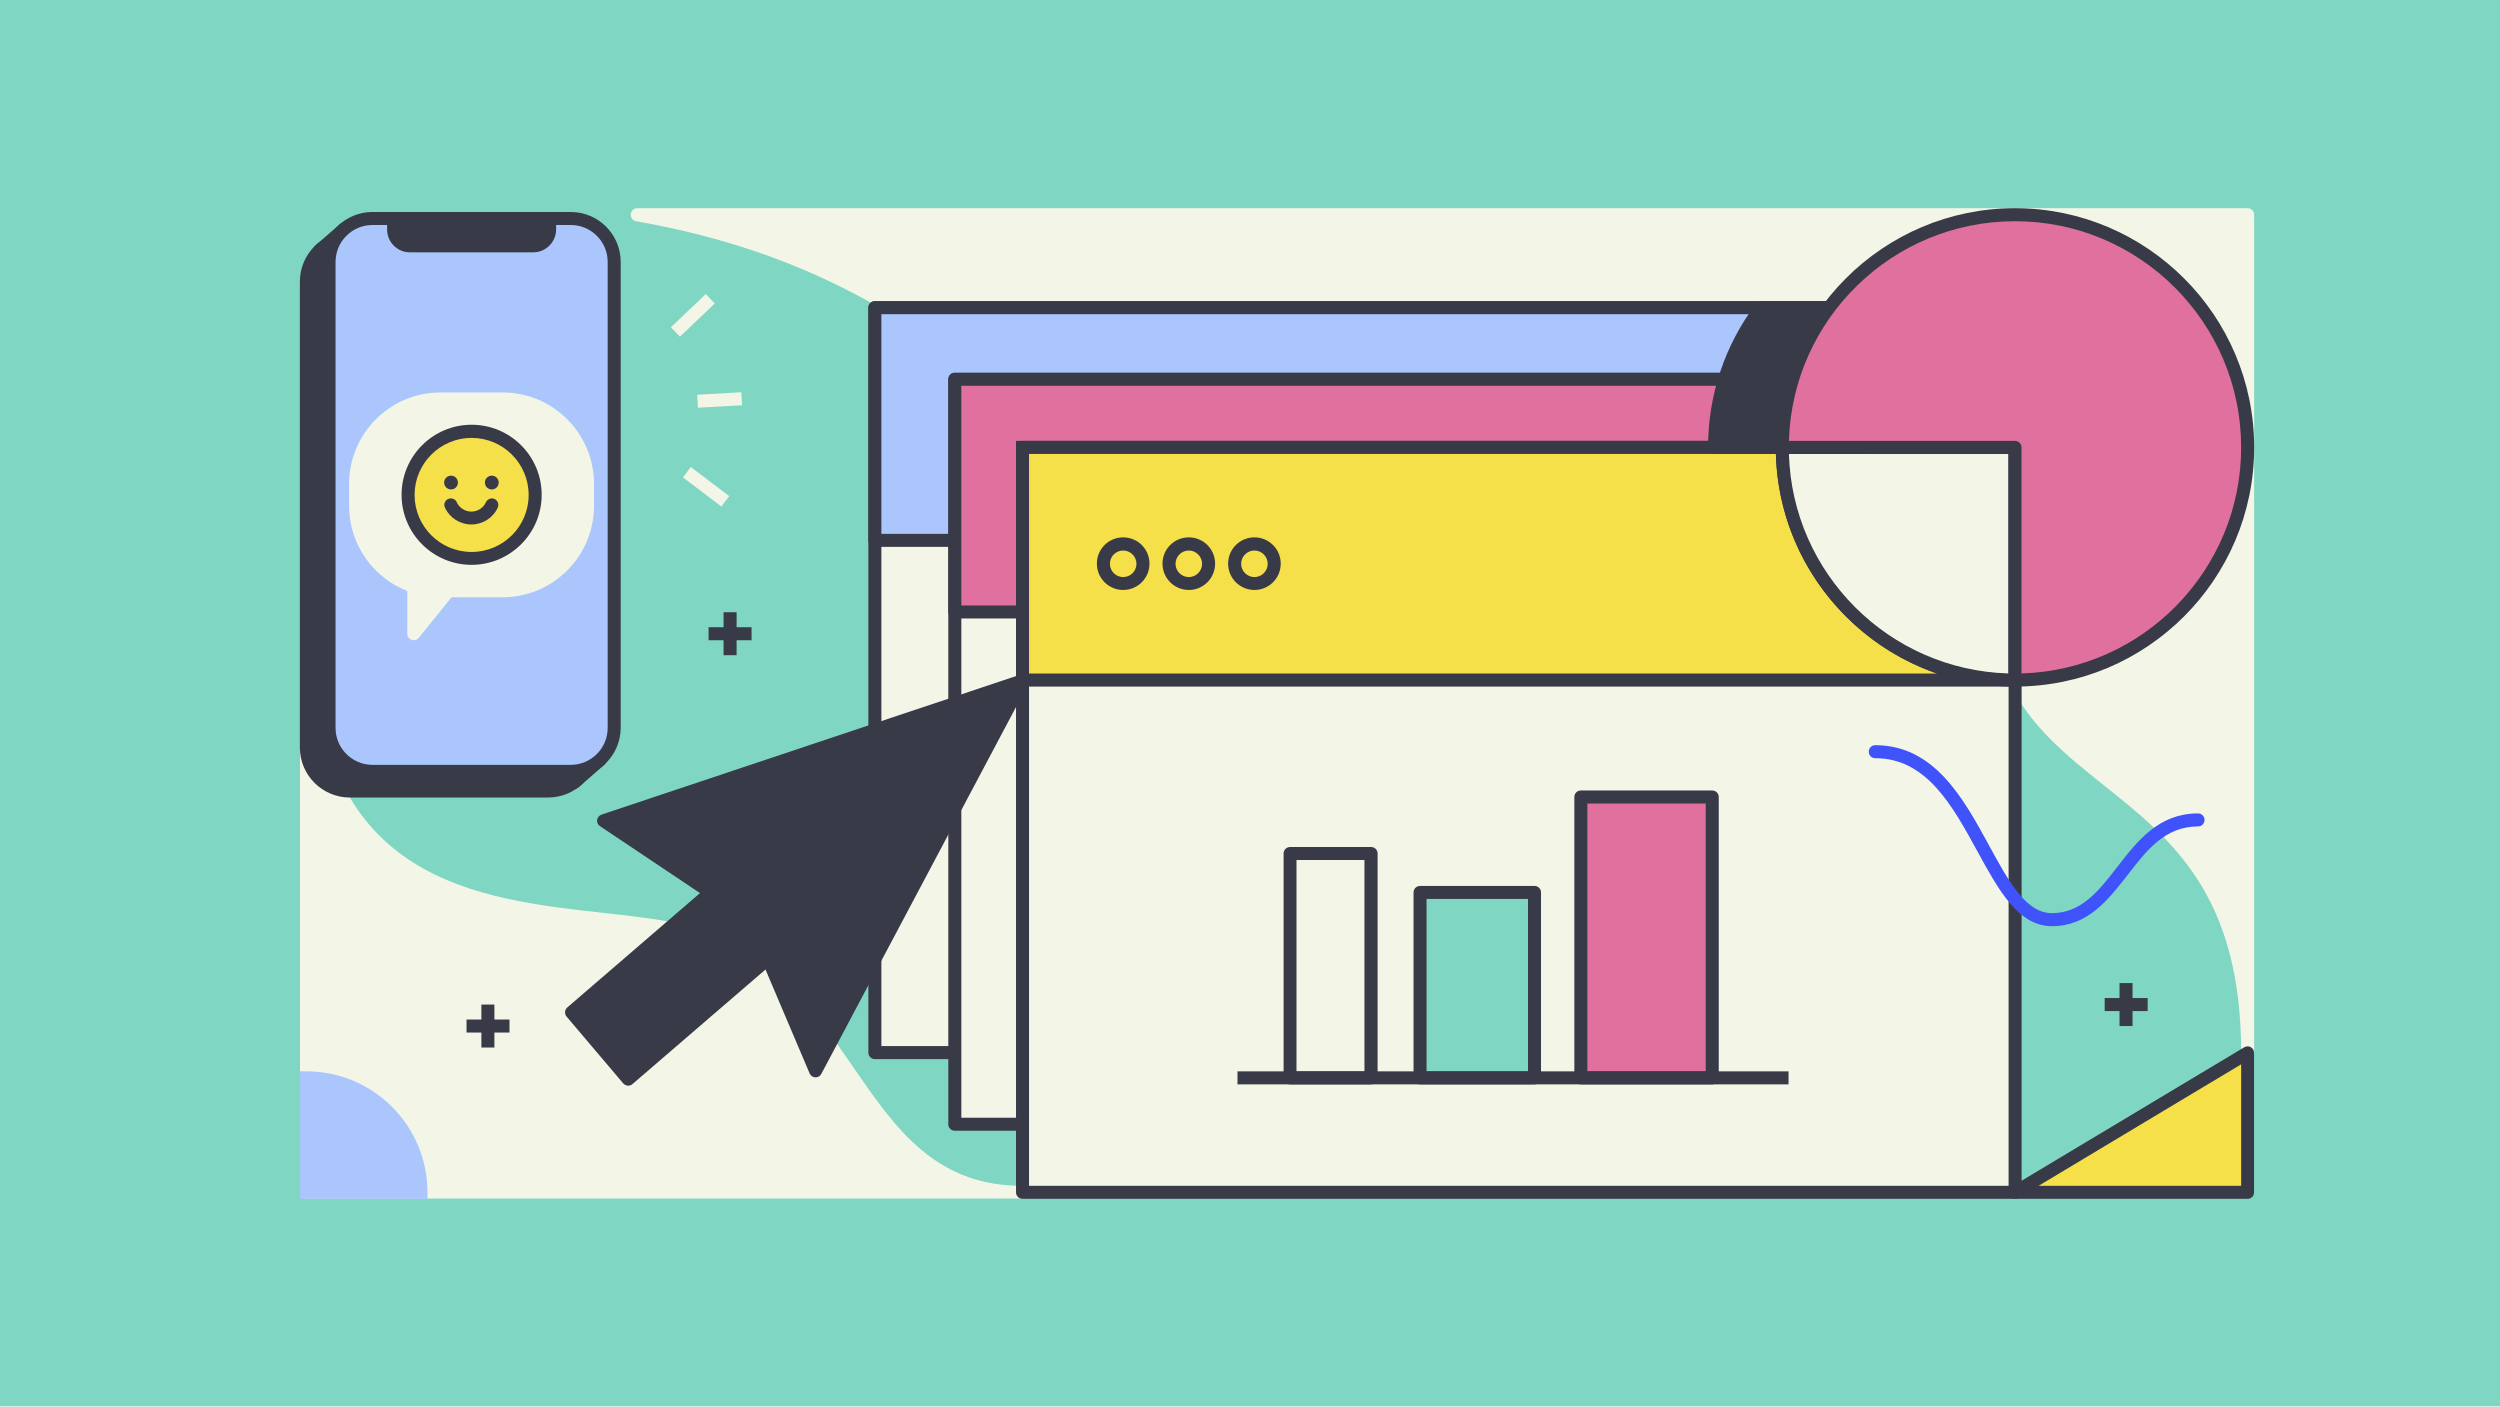
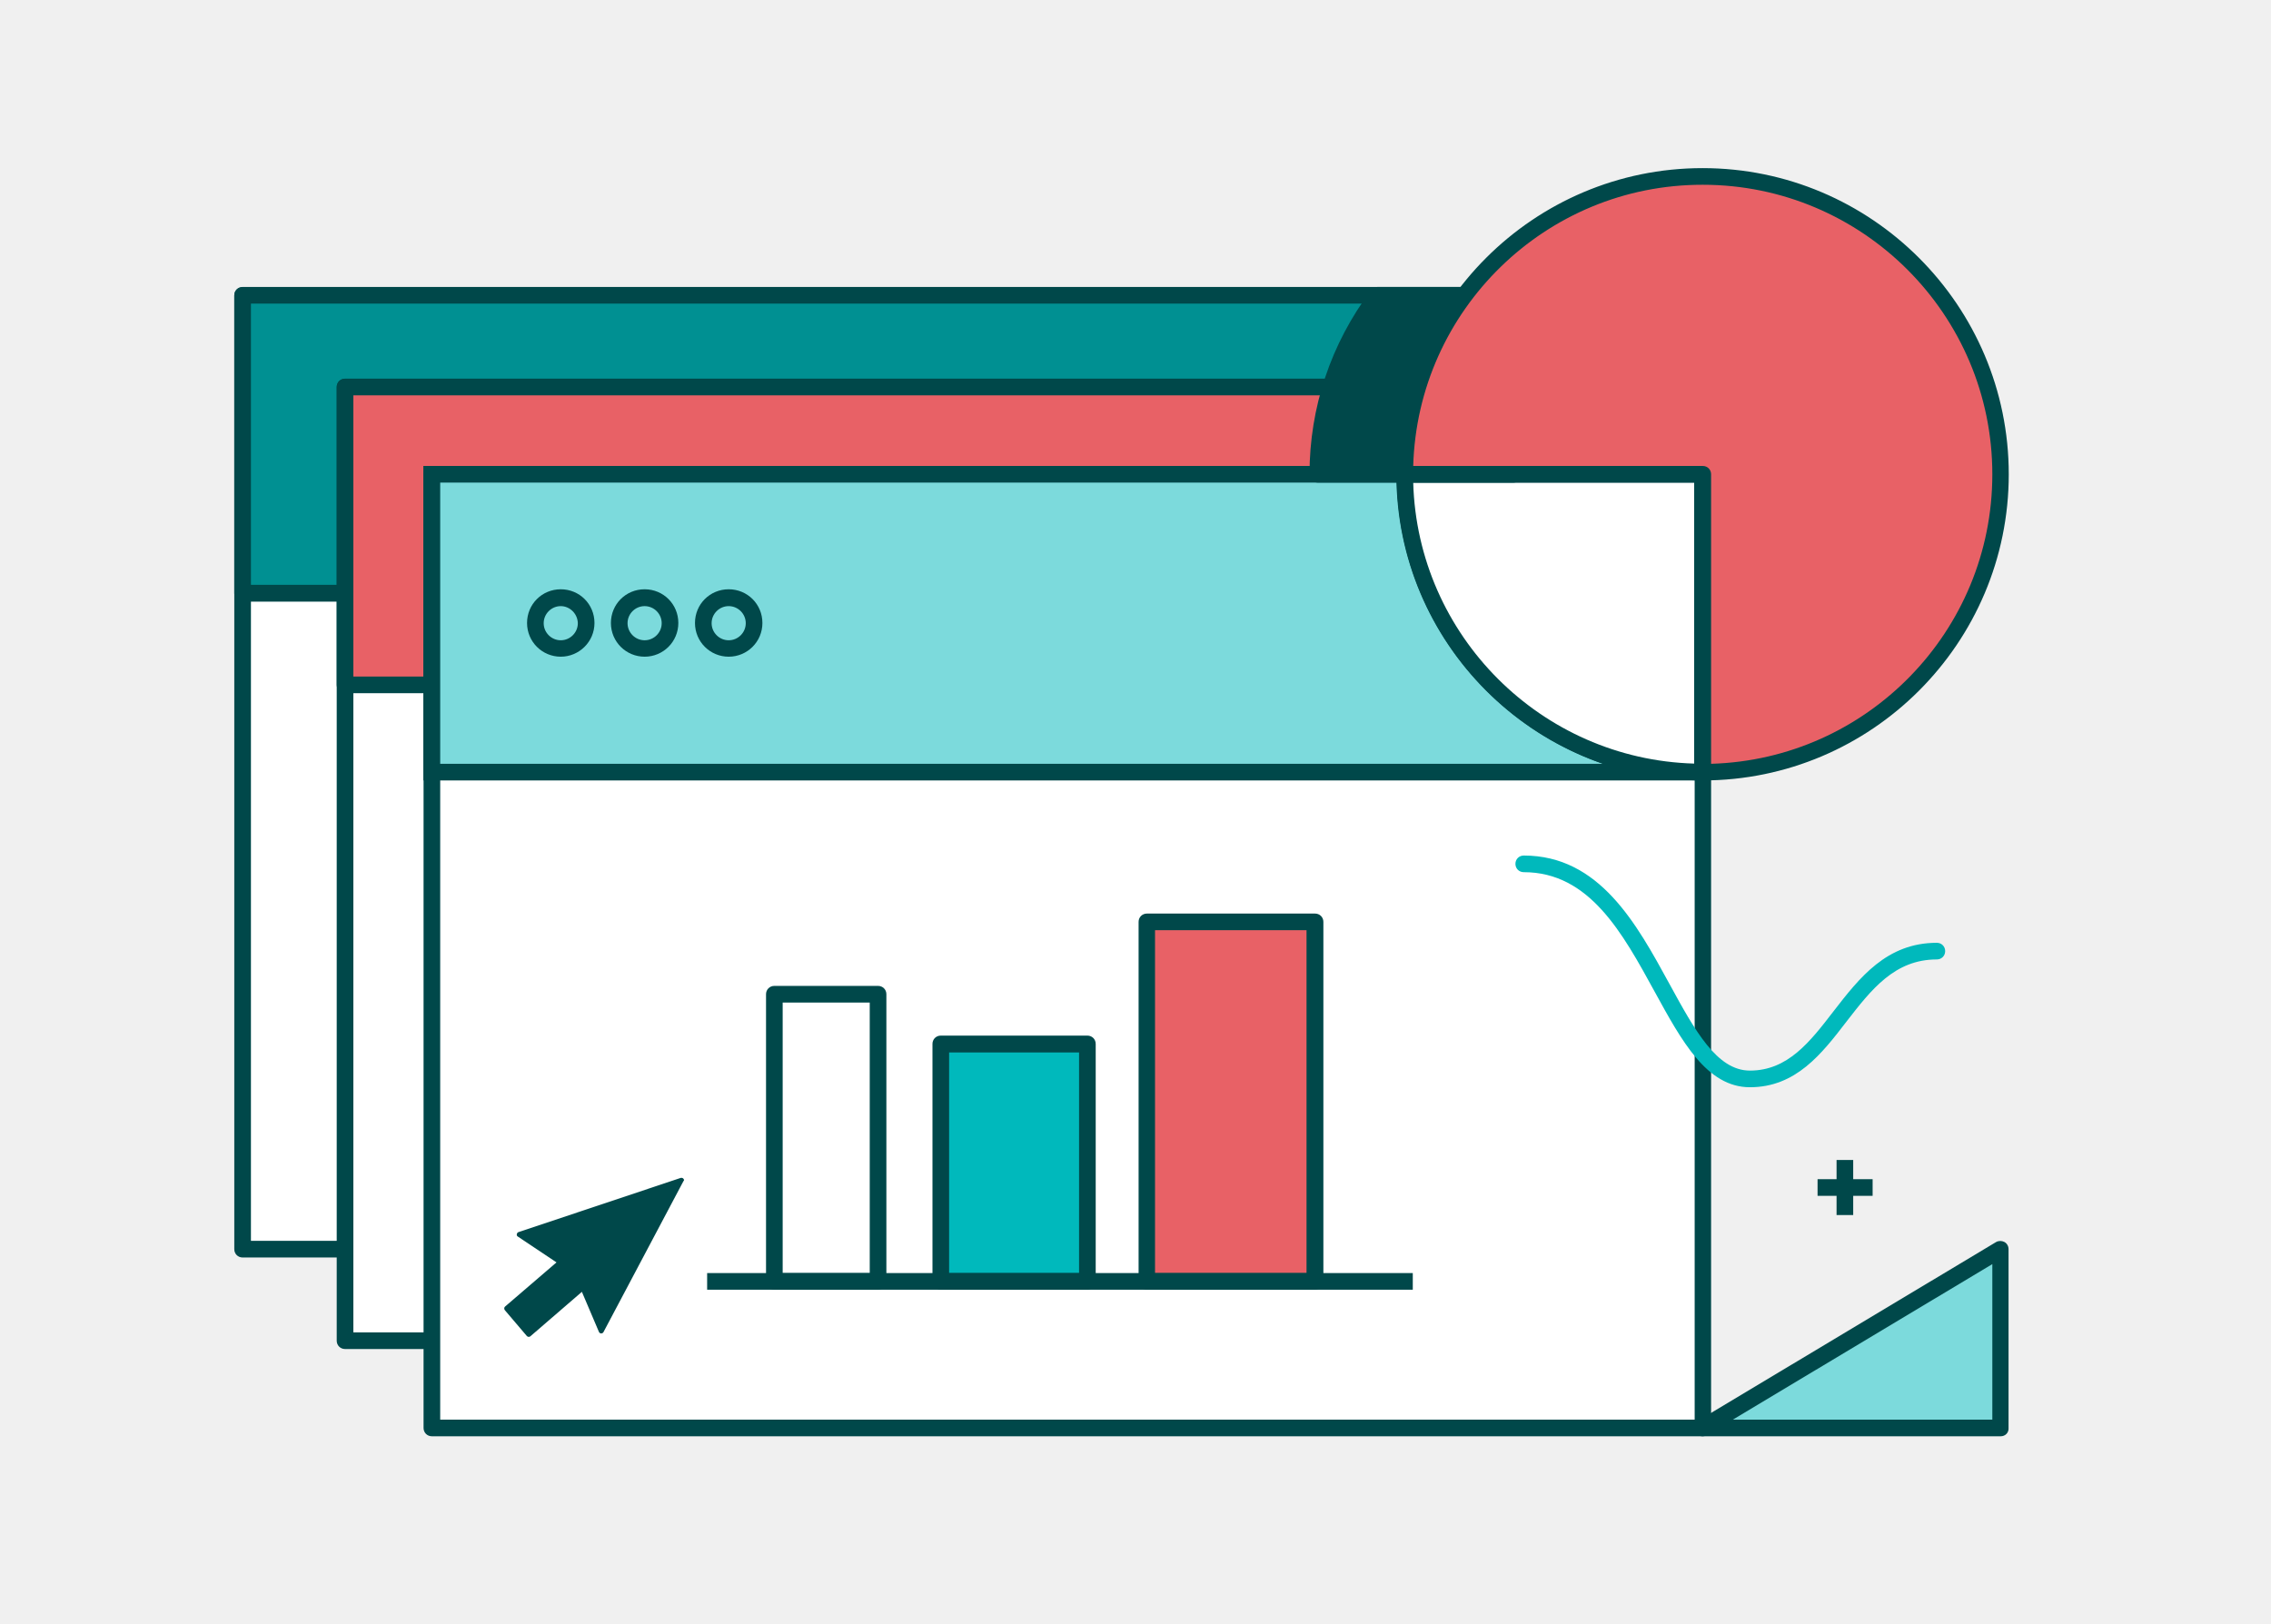
- <svg xmlns="http://www.w3.org/2000/svg" version="1.1" id="Layer_1" x="0px" y="0px" viewBox="0 0 1920 1080" style="enable-background:new 0 0 1920 1080;" xml:space="preserve">
-   <rect y="0" width="1920" height="1080" style="fill:#7FD6C2;" />
+ <svg xmlns="http://www.w3.org/2000/svg" version="1.1" id="Layer_1" x="0px" y="0px" viewBox="0 0 1064.3 760.8" style="enable-background:new 0 0 1064.3 760.8;" xml:space="preserve">
+   <style type="text/css">
+ 	.st0{fill:#FFFFFF;}
+ 	.st1{fill:#00484A;}
+ 	.st2{fill:#009092;}
+ 	.st3{fill:#E86166;}
+ 	.st4{fill:#7CDADC;}
+ 	.st5{fill:#00B9BC;}
+ 	.st6{fill:none;}
+ </style>
  <g>
-     <path d="M785.3,910.7c-30.6,0-55.3-8.8-77.8-27.7c-20.3-17-36.1-40-52.8-64.3c-28.3-41.1-57.6-83.5-112.3-103.5   c-20.8-7.6-48.7-10.7-78.2-14c-97.5-10.8-218.8-24.2-223.8-203.7c-0.1-2.7-2.3-4.9-5.1-4.9c-2.7,0-4.9,2.3-4.9,5v417.9   c0,2.8,2.2,5,5,5h549.9c2.8,0,5-2.2,5-5S788,910.7,785.3,910.7z" style="fill:#F3F6E6;" />
-     <path d="M1726.2,159.9H489.4c-2.6,0-4.8,2-5,4.6s1.6,4.9,4.1,5.4C625.2,194,699.2,248,770.8,300.2   c55,40.1,107,78,183.3,99.7c85.5,24.3,188.8,24.3,324.9,0c68.2-12.1,123.3-6.2,168.6,18.2c39.2,21.1,70.4,55.9,95.5,106.4   c16.9,34.1,44.2,55.9,73,78.9c51.7,41.2,105.1,83.8,105.1,205.2c0,2.8,2.2,5,5,5s5-2.2,5-5V164.9   C1731.2,162.1,1729,159.9,1726.2,159.9z" style="fill:#F3F6E6;" />
    <g>
      <g>
-         <rect x="671.9" y="236.3" width="762.3" height="572.1" style="fill:#F3F6E6;" />
-         <path d="M1434.1,813.4H671.9c-2.8,0-5-2.2-5-5V236.3c0-2.8,2.2-5,5-5h762.3c2.8,0,5,2.2,5,5v572.1     C1439.1,811.1,1436.9,813.4,1434.1,813.4z M676.9,803.4h752.3V241.3H676.9V803.4z" style="fill:#383A48;" />
+         <rect x="113.7" y="138.4" class="st0" width="595.7" height="447" />
+         <path class="st1" d="M709.3,589.4H113.7c-2.2,0-3.9-1.7-3.9-3.9v-447c0-2.2,1.7-3.9,3.9-3.9h595.7c2.2,0,3.9,1.7,3.9,3.9v447     C713.2,587.6,711.5,589.4,709.3,589.4z M117.6,581.6h587.9V142.3H117.6V581.6z" />
      </g>
      <g>
-         <rect x="671.9" y="236.3" width="762.3" height="178.7" style="fill:#AAC6FC;" />
-         <path d="M1434.1,420H671.9c-2.8,0-5-2.2-5-5V236.3c0-2.8,2.2-5,5-5h762.3c2.8,0,5,2.2,5,5V415     C1439.1,417.7,1436.9,420,1434.1,420z M676.9,410h752.3V241.3H676.9V410z" style="fill:#383A48;" />
+         <rect x="113.7" y="138.4" class="st2" width="595.7" height="139.6" />
+         <path class="st1" d="M709.3,282H113.7c-2.2,0-3.9-1.7-3.9-3.9V138.4c0-2.2,1.7-3.9,3.9-3.9h595.7c2.2,0,3.9,1.7,3.9,3.9v139.6     C713.2,280.2,711.5,282,709.3,282z M117.6,274.1h587.9V142.3H117.6V274.1z" />
      </g>
    </g>
    <g>
      <g>
-         <rect x="733.3" y="291.3" width="762.3" height="572.1" style="fill:#F3F6E6;" />
-         <path d="M1495.5,868.4H733.3c-2.8,0-5-2.2-5-5V291.3c0-2.8,2.2-5,5-5h762.3c2.8,0,5,2.2,5,5v572.1     C1500.5,866.1,1498.3,868.4,1495.5,868.4z M738.3,858.4h752.3V296.3H738.3V858.4z" style="fill:#383A48;" />
+         <rect x="161.7" y="181.4" class="st0" width="595.7" height="447" />
+         <path class="st1" d="M757.3,632.3H161.7c-2.2,0-3.9-1.7-3.9-3.9v-447c0-2.2,1.7-3.9,3.9-3.9h595.7c2.2,0,3.9,1.7,3.9,3.9v447     C761.2,630.5,759.5,632.3,757.3,632.3z M165.6,624.5h587.9V185.3H165.6V624.5z" />
      </g>
      <g>
-         <rect x="733.3" y="291.3" width="762.3" height="178.7" style="fill:#E0719E;" />
-         <path d="M1495.5,475H733.3c-2.8,0-5-2.2-5-5V291.3c0-2.8,2.2-5,5-5h762.3c2.8,0,5,2.2,5,5V470     C1500.5,472.7,1498.3,475,1495.5,475z M738.3,465h752.3V296.3H738.3V465z" style="fill:#383A48;" />
+         <rect x="161.7" y="181.4" class="st3" width="595.7" height="139.6" />
+         <path class="st1" d="M757.3,324.9H161.7c-2.2,0-3.9-1.7-3.9-3.9V181.4c0-2.2,1.7-3.9,3.9-3.9h595.7c2.2,0,3.9,1.7,3.9,3.9V321     C761.2,323.1,759.5,324.9,757.3,324.9z M165.6,317.1h587.9V185.3H165.6V317.1z" />
      </g>
    </g>
    <g>
      <g>
-         <rect x="785.3" y="343.6" width="762.3" height="572.1" style="fill:#F3F6E6;" />
-         <path d="M1547.5,920.7H785.3c-2.8,0-5-2.2-5-5V343.6c0-2.8,2.2-5,5-5h762.3c2.8,0,5,2.2,5,5v572.1     C1552.5,918.5,1550.3,920.7,1547.5,920.7z M790.3,910.7h752.3V348.6H790.3V910.7z" style="fill:#383A48;" />
+         <rect x="202.4" y="222.3" class="st0" width="595.7" height="447" />
+         <path class="st1" d="M797.9,673.2H202.4c-2.2,0-3.9-1.7-3.9-3.9v-447c0-2.2,1.7-3.9,3.9-3.9H798c2.2,0,3.9,1.7,3.9,3.9v447     C801.8,671.5,800.1,673.2,797.9,673.2z M206.3,665.4h587.9V226.2H206.3V665.4z" />
      </g>
      <g>
-         <path d="M1547.5,522.3H785.3V343.6h583.6C1368.8,442.3,1448.8,522.3,1547.5,522.3z" style="fill:#F6E049;" />
-         <path d="M1547.5,527.3H780.3V338.6h593.6v5c0,95.8,77.9,173.7,173.7,173.7L1547.5,527.3L1547.5,527.3z M790.3,517.3     h697.4c-70.5-24.4-121.7-90.5-123.8-168.7H790.3V517.3z" style="fill:#383A48;" />
+         <path class="st4" d="M797.9,361.9H202.4V222.3h456C658.3,299.4,720.8,361.9,797.9,361.9z" />
+         <path class="st1" d="M797.9,365.8H198.4V218.4h463.8v3.9c0,74.9,60.9,135.7,135.7,135.7L797.9,365.8L797.9,365.8z M206.3,358h545     c-55.1-19.1-95.1-70.7-96.7-131.8H206.3V358z" />
      </g>
      <g>
        <g>
-           <path d="M862.6,453.1c-11.1,0-20.2-9-20.2-20.2s9-20.2,20.2-20.2s20.2,9,20.2,20.2S873.7,453.1,862.6,453.1z       M862.6,422.8c-5.6,0-10.2,4.6-10.2,10.2s4.6,10.2,10.2,10.2c5.6,0,10.2-4.6,10.2-10.2S868.2,422.8,862.6,422.8z" style="fill:#383A48;" />
+           <path class="st1" d="M262.8,307.8c-8.7,0-15.8-7-15.8-15.8s7-15.8,15.8-15.8s15.8,7,15.8,15.8S271.4,307.8,262.8,307.8z       M262.8,284.1c-4.4,0-8,3.6-8,8c0,4.4,3.6,8,8,8c4.4,0,8-3.6,8-8C270.7,287.7,267.1,284.1,262.8,284.1z" />
        </g>
        <g>
-           <path d="M913,453.1c-11.1,0-20.2-9-20.2-20.2s9-20.2,20.2-20.2s20.2,9,20.2,20.2S924.1,453.1,913,453.1z M913,422.8      c-5.6,0-10.2,4.6-10.2,10.2s4.6,10.2,10.2,10.2c5.6,0,10.2-4.6,10.2-10.2S918.6,422.8,913,422.8z" style="fill:#383A48;" />
+           <path class="st1" d="M302.1,307.8c-8.7,0-15.8-7-15.8-15.8s7-15.8,15.8-15.8s15.8,7,15.8,15.8S310.8,307.8,302.1,307.8z       M302.1,284.1c-4.4,0-8,3.6-8,8c0,4.4,3.6,8,8,8c4.4,0,8-3.6,8-8C310.1,287.7,306.5,284.1,302.1,284.1z" />
        </g>
        <g>
-           <path d="M963.4,453.1c-11.1,0-20.2-9-20.2-20.2s9-20.2,20.2-20.2s20.2,9,20.2,20.2S974.5,453.1,963.4,453.1z       M963.4,422.8c-5.6,0-10.2,4.6-10.2,10.2s4.6,10.2,10.2,10.2c5.6,0,10.2-4.6,10.2-10.2S969,422.8,963.4,422.8z" style="fill:#383A48;" />
+           <path class="st1" d="M341.5,307.8c-8.7,0-15.8-7-15.8-15.8s7-15.8,15.8-15.8s15.8,7,15.8,15.8S350.2,307.8,341.5,307.8z       M341.5,284.1c-4.4,0-8,3.6-8,8c0,4.4,3.6,8,8,8c4.4,0,8-3.6,8-8C349.5,287.7,345.9,284.1,341.5,284.1z" />
        </g>
      </g>
      <g>
        <g>
-           <rect x="1214.1" y="612.1" width="100.9" height="215.7" style="fill:#E0719E;" />
-           <path d="M1315,832.8h-100.9c-2.8,0-5-2.2-5-5V612.1c0-2.8,2.2-5,5-5H1315c2.8,0,5,2.2,5,5v215.7      C1320,830.5,1317.8,832.8,1315,832.8z M1219.1,822.8h90.9V617.1h-90.9V822.8z" style="fill:#383A48;" />
+           <rect x="537.4" y="432.1" class="st3" width="78.8" height="168.6" />
+           <path class="st1" d="M616.3,604.5h-78.8c-2.2,0-3.9-1.7-3.9-3.9V432.1c0-2.2,1.7-3.9,3.9-3.9h78.8c2.2,0,3.9,1.7,3.9,3.9v168.6      C620.2,602.7,618.5,604.5,616.3,604.5z M541.3,596.7h71V436h-71V596.7z" />
        </g>
        <g>
          <g>
-             <rect x="1090.6" y="685.4" width="87.9" height="142.3" style="fill:#7FD6C2;" />
+             <rect x="440.9" y="489.3" class="st5" width="68.7" height="111.2" />
          </g>
          <g>
-             <path d="M1178.5,832.8h-87.9c-2.8,0-5-2.2-5-5V685.4c0-2.8,2.2-5,5-5h87.9c2.8,0,5,2.2,5,5v142.3       C1183.5,830.5,1181.3,832.8,1178.5,832.8z M1095.6,822.8h77.9V690.4h-77.9V822.8z" style="fill:#383A48;" />
+             <path class="st1" d="M509.6,604.5h-68.7c-2.2,0-3.9-1.7-3.9-3.9V489.3c0-2.2,1.7-3.9,3.9-3.9h68.7c2.2,0,3.9,1.7,3.9,3.9v111.2       C513.5,602.7,511.8,604.5,509.6,604.5z M444.8,596.7h60.9V493.3h-60.9V596.7z" />
          </g>
        </g>
        <g>
-           <rect x="990.7" y="655.5" width="62.2" height="172.3" style="fill:#F3F6E6;" />
-           <path d="M1053,832.8h-62.2c-2.8,0-5-2.2-5-5V655.5c0-2.8,2.2-5,5-5h62.2c2.8,0,5,2.2,5,5v172.3      C1058,830.5,1055.8,832.8,1053,832.8z M995.7,822.8h52.2V660.5h-52.2V822.8z" style="fill:#383A48;" />
+           <rect x="362.9" y="466" class="st0" width="48.6" height="134.6" />
+           <path class="st1" d="M411.5,604.5h-48.6c-2.2,0-3.9-1.7-3.9-3.9V466c0-2.2,1.7-3.9,3.9-3.9h48.6c2.2,0,3.9,1.7,3.9,3.9v134.6      C415.4,602.7,413.7,604.5,411.5,604.5z M366.8,596.7h40.8V469.9h-40.8V596.7z" />
        </g>
        <g>
-           <rect x="950.4" y="822.8" width="423.2" height="10" style="fill:#383A48;" />
+           <rect x="331.4" y="596.7" class="st1" width="330.7" height="7.8" />
        </g>
      </g>
    </g>
    <g>
-       <path d="M1547.5,343.6v178.7c-98.7,0-178.7-80-178.7-178.7L1547.5,343.6L1547.5,343.6z" style="fill:#F3F6E6;" />
-       <path d="M1547.5,527.3c-101.3,0-183.7-82.4-183.7-183.7c0-2.8,2.2-5,5-5h178.7c2.8,0,5,2.2,5,5v178.7    C1552.5,525.1,1550.3,527.3,1547.5,527.3z M1373.9,348.6c2.6,91.8,76.8,166,168.6,168.6V348.6H1373.9z" style="fill:#383A48;" />
+       <path class="st0" d="M797.9,222.3v139.6c-77.1,0-139.6-62.5-139.6-139.6L797.9,222.3L797.9,222.3z" />
+       <path class="st1" d="M797.9,365.8c-79.2,0-143.5-64.4-143.5-143.5c0-2.2,1.7-3.9,3.9-3.9h139.6c2.2,0,3.9,1.7,3.9,3.9v139.6    C801.8,364.1,800.1,365.8,797.9,365.8z M662.3,226.2c2,71.7,60,129.7,131.7,131.7V226.2H662.3z" />
    </g>
-     <path d="M1434.1,231.3h-81.5c-1.6,0-3.1,0.7-4,2c-24.1,32-36.8,70.2-36.8,110.3c0,2.8,2.2,5,5,5h117.3c2.8,0,5-2.2,5-5   V236.3C1439.1,233.5,1436.9,231.3,1434.1,231.3z" style="fill:#383A48;" />
+     <path class="st1" d="M709.3,134.5h-63.7c-1.3,0-2.4,0.5-3.1,1.6c-18.8,25-28.8,54.9-28.8,86.2c0,2.2,1.7,3.9,3.9,3.9h91.7   c2.2,0,3.9-1.7,3.9-3.9v-83.8C713.2,136.2,711.5,134.5,709.3,134.5z" />
    <g>
-       <path d="M1726.2,343.6c0,98.7-80,178.7-178.7,178.7V343.6h-178.7c0-98.7,80-178.7,178.7-178.7    C1646.2,164.9,1726.2,244.9,1726.2,343.6z" style="fill:#E0719E;" />
-       <path d="M1547.5,527.3c-2.8,0-5-2.2-5-5V348.6h-173.7c-2.8,0-5-2.2-5-5c0-101.3,82.4-183.7,183.7-183.7    c101.3,0,183.7,82.4,183.7,183.7S1648.8,527.3,1547.5,527.3z M1373.9,338.6h173.6c2.8,0,5,2.2,5,5v173.6    c93.5-2.7,168.7-79.5,168.7-173.6c0-95.8-77.9-173.7-173.7-173.7C1453.4,169.9,1376.6,245.1,1373.9,338.6z" style="fill:#383A48;" />
+       <path class="st3" d="M937.6,222.3c0,77.1-62.5,139.6-139.6,139.6V222.3H658.3c0-77.1,62.5-139.6,139.6-139.6    C875.1,82.6,937.6,145.1,937.6,222.3z" />
+       <path class="st1" d="M797.9,365.8c-2.2,0-3.9-1.7-3.9-3.9V226.2H658.3c-2.2,0-3.9-1.7-3.9-3.9c0-79.2,64.4-143.5,143.5-143.5    c79.2,0,143.5,64.4,143.5,143.5S877.1,365.8,797.9,365.8z M662.3,218.4h135.7c2.2,0,3.9,1.7,3.9,3.9v135.7    c73.1-2.1,131.8-62.1,131.8-135.7c0-74.9-60.9-135.7-135.7-135.7C724.4,86.5,664.4,145.3,662.3,218.4z" />
    </g>
-     <path d="M789.1,519.6c-1.3-1.6-3.5-2.2-5.4-1.5L462,625.6c-1.8,0.6-3.1,2.2-3.4,4.1c-0.3,1.9,0.6,3.8,2.2,4.8   l76.8,51.4l-101.9,87.8c-2.1,1.8-2.3,4.9-0.6,7l43.5,51.3c0.9,1,2.1,1.6,3.4,1.8c0.1,0,0.3,0,0.4,0c1.2,0,2.4-0.4,3.3-1.2l102.2-88   l33.9,79.8c0.8,1.8,2.5,3,4.4,3c1.9,0.1,3.7-0.9,4.6-2.7l159-299.6C790.7,523.4,790.4,521.1,789.1,519.6z" style="fill:#383A48;" />
+     <path class="st1" d="M320.3,552.5c-0.3-0.4-0.8-0.5-1.3-0.4l-76,25.4c-0.4,0.1-0.7,0.5-0.8,1c-0.1,0.4,0.1,0.9,0.5,1.1l18.1,12.1   l-24.1,20.7c-0.5,0.4-0.5,1.2-0.1,1.7l10.3,12.1c0.2,0.2,0.5,0.4,0.8,0.4c0,0,0.1,0,0.1,0c0.3,0,0.6-0.1,0.8-0.3l24.1-20.8l8,18.8   c0.2,0.4,0.6,0.7,1,0.7c0.4,0,0.9-0.2,1.1-0.6l37.5-70.8C320.7,553.4,320.6,552.8,320.3,552.5z" />
    <g>
-       <g>
-         <g>
-           <path d="M420.9,607.5H268.7c-18.4,0-33.4-14.9-33.4-33.4V216.3c0-18.4,14.9-33.4,33.4-33.4h152.2      c18.4,0,33.4,14.9,33.4,33.4v357.8C454.3,592.5,439.4,607.5,420.9,607.5z" style="fill:#383A48;" />
-         </g>
-         <g>
-           <path d="M420.9,612.5H268.7c-21.2,0-38.4-17.2-38.4-38.4V216.3c0-21.2,17.2-38.4,38.4-38.4h152.2      c21.2,0,38.4,17.2,38.4,38.4v357.8C459.3,595.3,442.1,612.5,420.9,612.5z M268.7,188c-15.7,0-28.4,12.7-28.4,28.4v357.8      c0,15.7,12.7,28.4,28.4,28.4h152.2c15.7,0,28.4-12.7,28.4-28.4V216.3c0-15.7-12.7-28.4-28.4-28.4L268.7,188L268.7,188z" style="fill:#383A48;" />
-         </g>
-       </g>
-       <g>
-         <g>
-           <polygon points="264.5,175.7 245.6,192.3 268.4,210.5     " style="fill:#383A48;" />
-         </g>
-         <g>
-           <path d="M268.4,215.5c-1.1,0-2.2-0.4-3.1-1.1l-22.8-18.2c-1.2-0.9-1.9-2.3-1.9-3.8s0.6-2.9,1.7-3.9l19-16.6      c1.4-1.2,3.4-1.6,5.1-0.9c1.7,0.7,3,2.3,3.2,4.1l3.9,34.8c0.2,2-0.8,4-2.5,4.9C270.1,215.3,269.2,215.5,268.4,215.5z       M253.4,192.1l8.7,7l-1.5-13.3L253.4,192.1z" style="fill:#383A48;" />
-         </g>
-       </g>
-       <g>
-         <polygon points="441,600.8 461.1,583.3 425.7,563.8    " style="fill:#383A48;" />
-         <path d="M441,605.8c-0.4,0-0.8,0-1.1-0.1c-1.6-0.4-2.9-1.5-3.5-3l-15.3-37c-0.8-2-0.3-4.2,1.3-5.6     c1.6-1.4,3.9-1.7,5.8-0.6l35.3,19.6c1.4,0.8,2.4,2.2,2.5,3.8c0.2,1.6-0.5,3.2-1.7,4.3l-20,17.5     C443.4,605.3,442.2,605.8,441,605.8z M435.8,575l7.2,17.4l9.4-8.2L435.8,575z" style="fill:#383A48;" />
-       </g>
-       <g>
-         <path d="M438.3,592.3H286.1c-18.4,0-33.4-14.9-33.4-33.4V201.2c0-18.4,14.9-33.4,33.4-33.4h152.2     c18.4,0,33.4,14.9,33.4,33.4V559C471.6,577.4,456.7,592.3,438.3,592.3z" style="fill:#AAC6FC;" />
-         <path d="M438.3,597.3H286.1c-21.2,0-38.4-17.2-38.4-38.4V201.2c0-21.2,17.2-38.4,38.4-38.4h152.2     c21.2,0,38.4,17.2,38.4,38.4V559C476.6,580.1,459.4,597.3,438.3,597.3z M286.1,172.8c-15.7,0-28.4,12.7-28.4,28.4V559     c0,15.7,12.7,28.4,28.4,28.4h152.2c15.7,0,28.4-12.7,28.4-28.4V201.2c0-15.7-12.7-28.4-28.4-28.4H286.1z" style="fill:#383A48;" />
-       </g>
-       <path d="M386,301.4h-47.7c-38.7,0-70.2,31.5-70.2,70.2v16.9c0,29.7,18.5,55.1,44.7,65.4v32.8c0,2.1,1.3,4,3.3,4.7    c0.5,0.2,1.1,0.3,1.7,0.3c1.5,0,2.9-0.7,3.9-1.9l25.1-31.1H386c38.7,0,70.2-31.5,70.2-70.2v-16.9    C456.2,332.9,424.7,301.4,386,301.4z" style="fill:#F3F6E6;" />
-       <g>
-         <path d="M409.5,188.8h-94.7c-6.9,0-12.5-5.6-12.5-12.5V168h119.8v8.2C422.1,183.2,416.5,188.8,409.5,188.8z" style="fill:#383A48;" />
-         <path d="M409.5,193.8h-94.7c-9.7,0-17.5-7.9-17.5-17.5V168c0-2.8,2.2-5,5-5h119.8c2.8,0,5,2.2,5,5v8.2     C427.1,185.9,419.2,193.8,409.5,193.8z M307.2,173v3.2c0,4.2,3.4,7.5,7.5,7.5h94.7c4.2,0,7.5-3.4,7.5-7.5V173H307.2z" style="fill:#383A48;" />
-       </g>
-       <g>
-         <circle cx="362.2" cy="380.1" r="48.8" style="fill:#F6E049;" />
-         <path d="M362.2,433.8c-29.7,0-53.8-24.1-53.8-53.8s24.1-53.8,53.8-53.8S416,350.3,416,380S391.8,433.8,362.2,433.8z      M362.2,336.3c-24.1,0-43.8,19.6-43.8,43.8s19.6,43.8,43.8,43.8s43.8-19.6,43.8-43.8S386.3,336.3,362.2,336.3z" style="fill:#383A48;" />
-       </g>
-       <g>
-         <circle cx="346.4" cy="370.6" r="5.3" style="fill:#383A48;" />
-       </g>
-       <g>
-         <circle cx="377.7" cy="370.6" r="5.3" style="fill:#383A48;" />
-       </g>
-       <g>
-         <path d="M362,402.8c-8.7,0-16.7-5.1-20.3-13c-1.2-2.5,0-5.5,2.5-6.6s5.5,0,6.6,2.5c2,4.4,6.4,7.2,11.2,7.2     c4.8,0,9.2-2.8,11.2-7.2c1.2-2.5,4.1-3.6,6.6-2.5c2.5,1.2,3.6,4.1,2.5,6.6C378.7,397.7,370.8,402.8,362,402.8z" style="fill:#383A48;" />
-       </g>
+       <path class="st5" d="M820.1,509.6c-20.2,0-32-21.7-44.6-44.7c-15.1-27.6-30.6-56.1-61.4-56.1c-2.2,0-3.9-1.7-3.9-3.9    c0-2.2,1.7-3.9,3.9-3.9c35.5,0,52.9,32,68.3,60.2c11.9,21.8,22.2,40.6,37.7,40.6c17.7,0,28.1-13.4,39.1-27.7    c12.3-15.9,25-32.2,48.5-32.2c2.2,0,3.9,1.7,3.9,3.9s-1.7,3.9-3.9,3.9c-19.8,0-30.7,14.1-42.4,29.2    C853.7,494,841.6,509.6,820.1,509.6z" />
    </g>
    <g>
-       <path d="M1575.9,711.3c-25.9,0-41-27.8-57.1-57.2c-19.3-35.3-39.2-71.8-78.6-71.8c-2.8,0-5-2.2-5-5s2.2-5,5-5    c45.4,0,67.7,40.9,87.4,77c15.2,27.9,28.4,52,48.3,52c22.6,0,36-17.2,50.1-35.4c15.7-20.3,32-41.2,62.1-41.2c2.8,0,5,2.2,5,5    s-2.2,5-5,5c-25.3,0-39.3,18.1-54.2,37.4C1618.9,691.3,1603.4,711.3,1575.9,711.3z" style="fill:#4053FA;" />
-     </g>
-     <g>
-       <polygon points="1547.5,915.7 1726.2,915.7 1726.2,808.6   " style="fill:#F6E049;" />
-       <path d="M1726.2,920.7h-178.7c-2.2,0-4.2-1.5-4.8-3.7c-0.6-2.2,0.3-4.5,2.2-5.6l178.7-107.1c1.5-0.9,3.5-0.9,5-0.1    c1.6,0.9,2.5,2.5,2.5,4.4v107.1C1731.2,918.5,1729,920.7,1726.2,920.7z M1565.6,910.7h155.6v-93.3L1565.6,910.7z" style="fill:#383A48;" />
+       <polygon class="st4" points="797.9,669.3 937.6,669.3 937.6,585.6   " />
+       <path class="st1" d="M937.6,673.2H797.9c-1.7,0-3.3-1.2-3.8-2.9c-0.5-1.7,0.2-3.5,1.7-4.4l139.6-83.7c1.2-0.7,2.7-0.7,3.9-0.1    c1.3,0.7,2,2,2,3.4v83.7C941.5,671.5,939.8,673.2,937.6,673.2z M812.1,665.4h121.6v-72.9L812.1,665.4z" />
    </g>
    <g>
      <g>
-         <line x1="544.2" y1="486.7" x2="577.2" y2="486.7" style="fill:none;" />
-         <rect x="544.2" y="481.7" width="33" height="10" style="fill:#383A48;" />
+         <line class="st6" x1="851.8" y1="556.6" x2="877.5" y2="556.6" />
+         <rect x="851.8" y="552.7" class="st1" width="25.8" height="7.8" />
      </g>
      <g>
-         <line x1="560.7" y1="503.2" x2="560.7" y2="470.2" style="fill:none;" />
-         <rect x="555.7" y="470.2" width="10" height="33" style="fill:#383A48;" />
-       </g>
-     </g>
-     <g>
-       <g>
-         <line x1="1616.4" y1="771.5" x2="1649.3" y2="771.5" style="fill:none;" />
-         <rect x="1616.4" y="766.5" width="33" height="10" style="fill:#383A48;" />
-       </g>
-       <g>
-         <line x1="1632.8" y1="788" x2="1632.8" y2="755" style="fill:none;" />
-         <rect x="1627.8" y="755" width="10" height="33" style="fill:#383A48;" />
-       </g>
-     </g>
-     <g>
-       <g>
-         <line x1="358.3" y1="788" x2="391.2" y2="788" style="fill:none;" />
-         <rect x="358.3" y="783" width="33" height="10" style="fill:#383A48;" />
-       </g>
-       <g>
-         <line x1="374.7" y1="804.5" x2="374.7" y2="771.5" style="fill:none;" />
-         <rect x="369.7" y="771.5" width="10" height="33" style="fill:#383A48;" />
-       </g>
-     </g>
-     <path d="M235.4,822.8h-5v97.9h97.9v-5C328.3,864.4,286.6,822.8,235.4,822.8z" style="fill:#AAC6FC;" />
-     <g>
-       <g>
-         <rect x="513.6" y="237.2" transform="matrix(0.7242 -0.6896 0.6896 0.7242 -20.267 433.7292)" width="37" height="10" style="fill:#F3F6E6;" />
-       </g>
-       <g>
-         <rect x="537.3" y="355.3" transform="matrix(0.6043 -0.7967 0.7967 0.6043 -83.2441 579.9962)" width="10" height="37" style="fill:#F3F6E6;" />
-       </g>
-       <g>
-         <rect x="535.7" y="302.2" transform="matrix(0.9984 -5.605569e-02 5.605569e-02 0.9984 -16.351 31.4643)" width="34" height="10" style="fill:#F3F6E6;" />
+         <line class="st6" x1="864.6" y1="569.5" x2="864.6" y2="543.7" />
+         <rect x="860.7" y="543.7" class="st1" width="7.8" height="25.8" />
      </g>
    </g>
  </g>
</svg>
